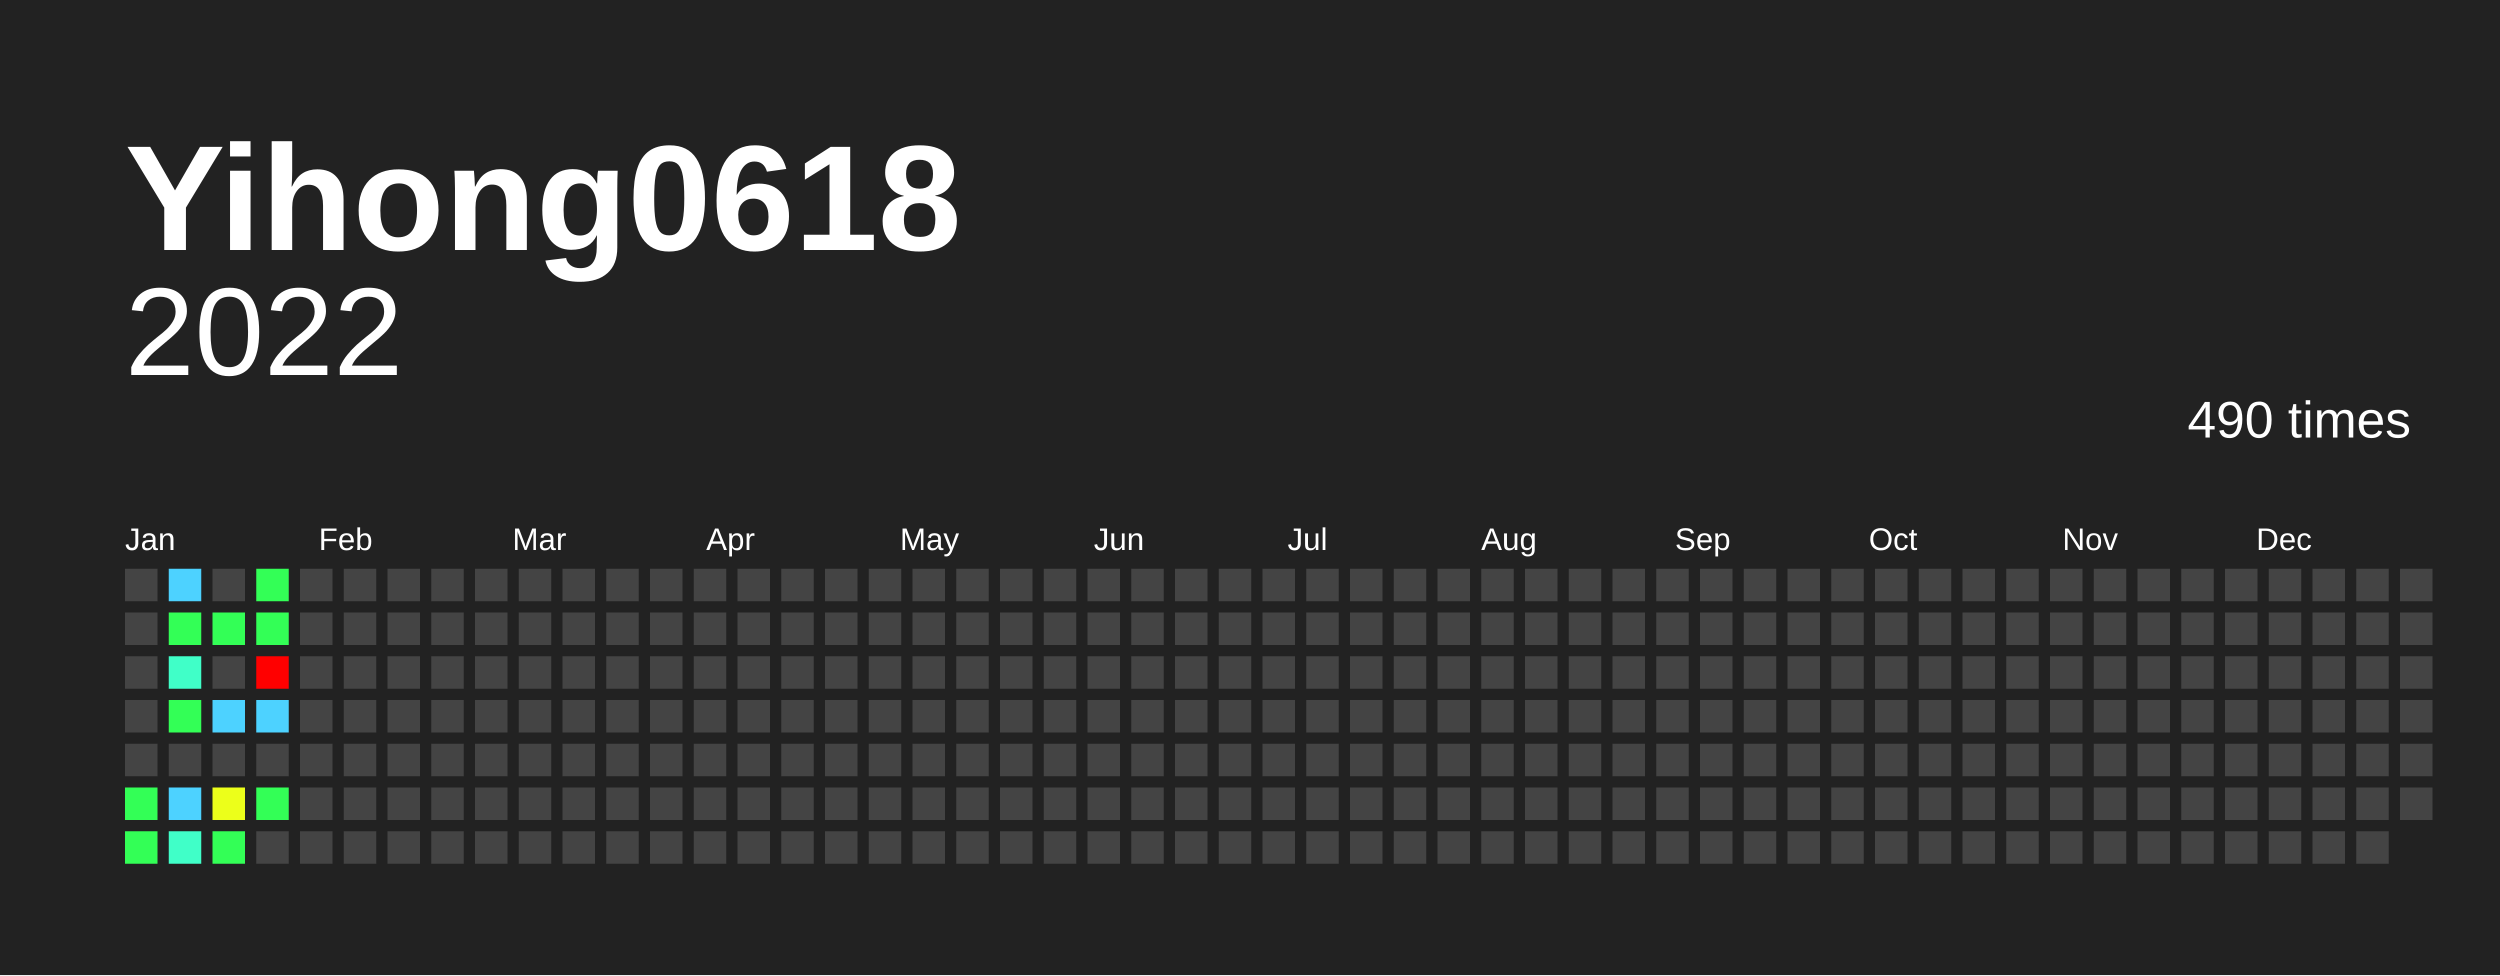
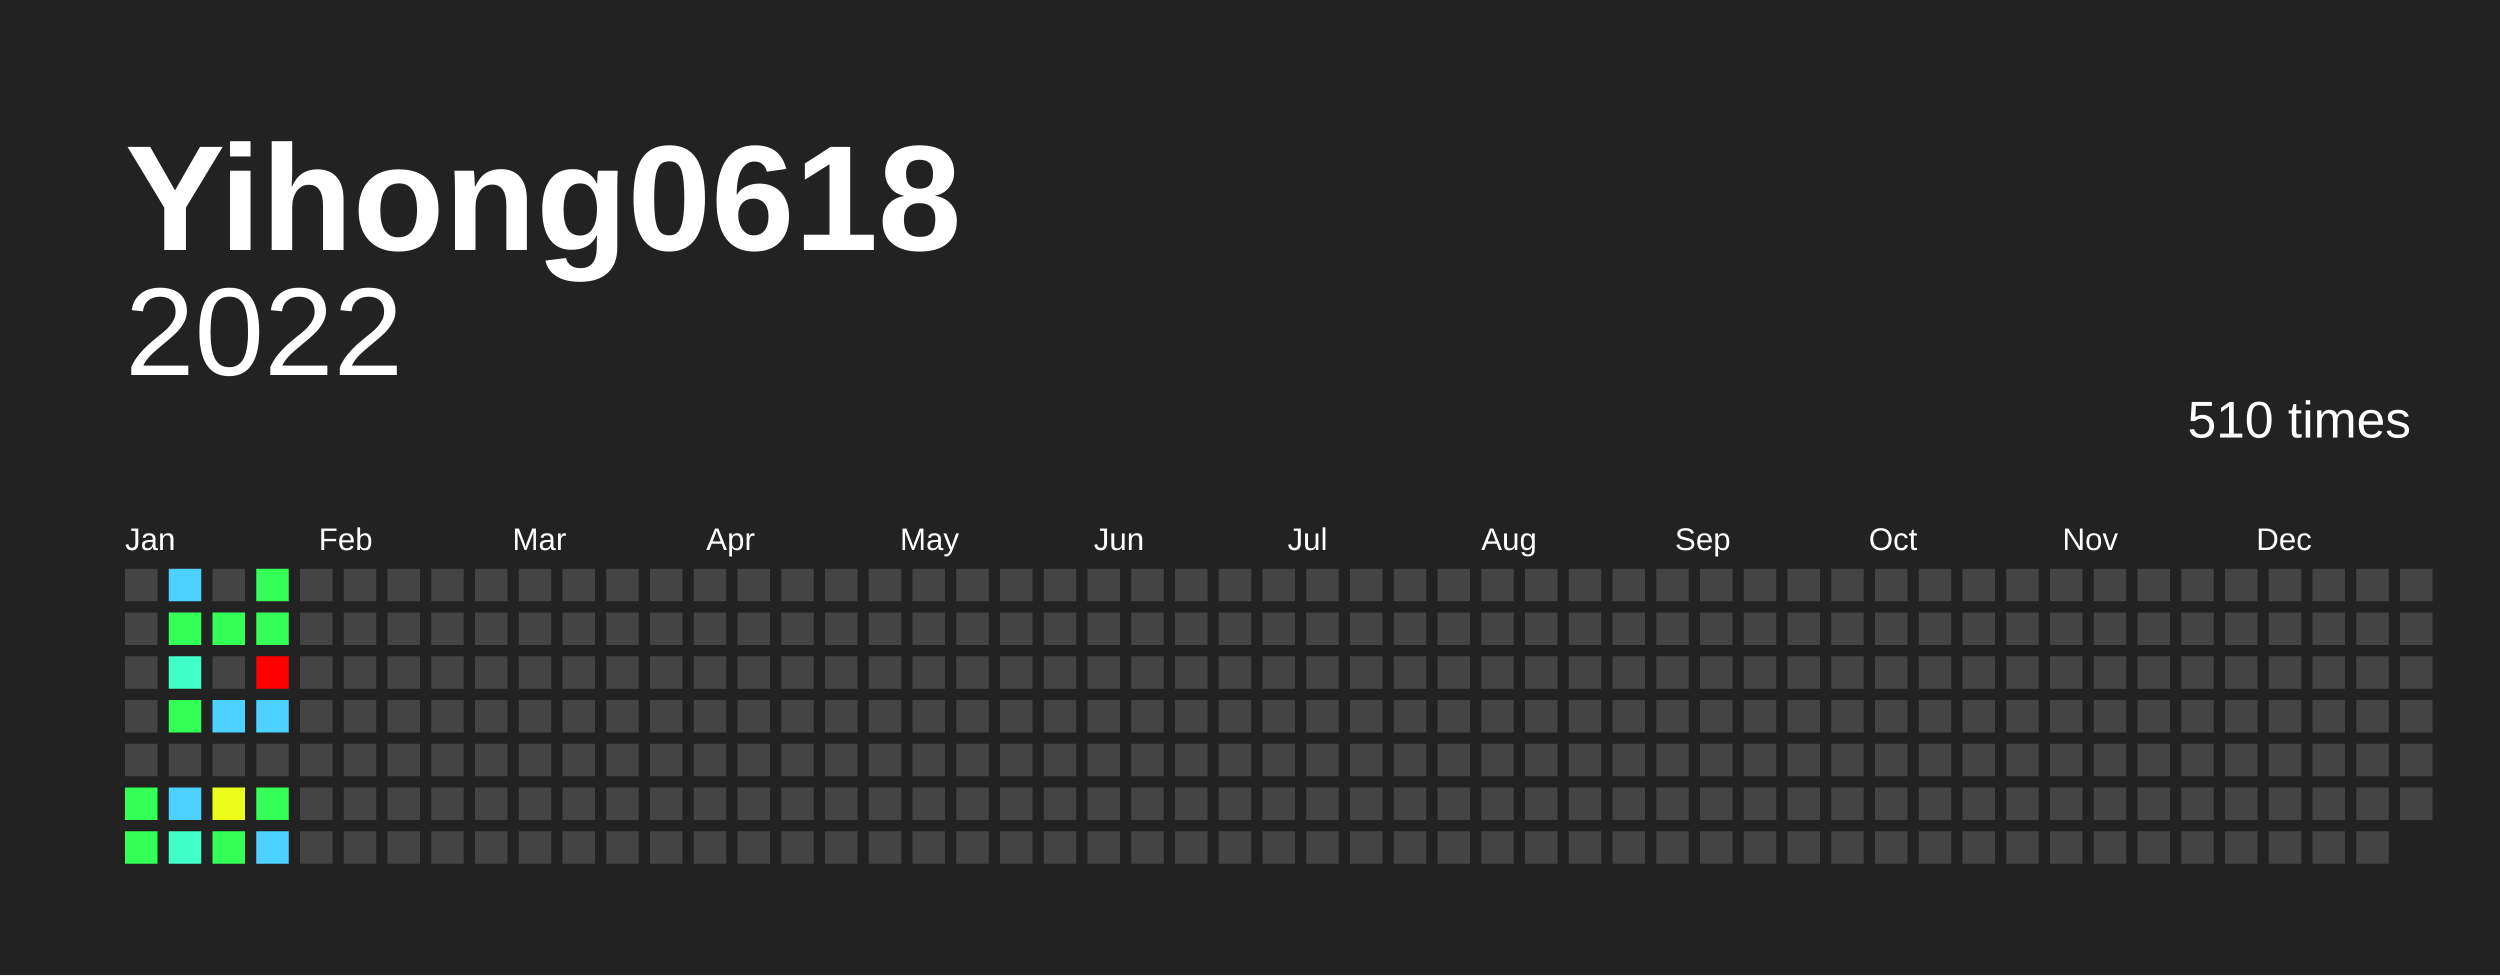
<svg xmlns="http://www.w3.org/2000/svg" baseProfile="full" height="78mm" version="1.1" viewBox="0,0,200,78" width="200mm">
  <defs />
  <rect fill="#222222" height="78" width="200" x="0" y="0" />
  <text fill="#FFFFFF" style="font-size:12px; font-family:Arial; font-weight:bold;" x="10" y="20">Yihong0618</text>
  <text alignment-baseline="hanging" fill="#FFFFFF" style="font-size:10.0px; font-family:Arial;" x="10" y="30">2022</text>
-   <text alignment-baseline="hanging" fill="#FFFFFF" style="font-size:4.125px; font-family:Arial;" x="175" y="35">490 times</text>
+   <text alignment-baseline="hanging" fill="#FFFFFF" style="font-size:4.125px; font-family:Arial;" x="175" y="35">510 times</text>
  <text fill="#FFFFFF" style="font-size:2.5px; font-family:Arial" x="10.0" y="44">Jan</text>
  <text fill="#FFFFFF" style="font-size:2.5px; font-family:Arial" x="25.5" y="44">Feb</text>
  <text fill="#FFFFFF" style="font-size:2.5px; font-family:Arial" x="41.0" y="44">Mar</text>
  <text fill="#FFFFFF" style="font-size:2.5px; font-family:Arial" x="56.5" y="44">Apr</text>
  <text fill="#FFFFFF" style="font-size:2.5px; font-family:Arial" x="72.0" y="44">May</text>
  <text fill="#FFFFFF" style="font-size:2.5px; font-family:Arial" x="87.5" y="44">Jun</text>
  <text fill="#FFFFFF" style="font-size:2.5px; font-family:Arial" x="103.0" y="44">Jul</text>
  <text fill="#FFFFFF" style="font-size:2.5px; font-family:Arial" x="118.5" y="44">Aug</text>
  <text fill="#FFFFFF" style="font-size:2.5px; font-family:Arial" x="134.0" y="44">Sep</text>
  <text fill="#FFFFFF" style="font-size:2.5px; font-family:Arial" x="149.5" y="44">Oct</text>
  <text fill="#FFFFFF" style="font-size:2.5px; font-family:Arial" x="165.0" y="44">Nov</text>
  <text fill="#FFFFFF" style="font-size:2.5px; font-family:Arial" x="180.5" y="44">Dec</text>
  <rect fill="#444444" height="2.6" width="2.6" x="10.0" y="45.5" />
  <rect fill="#444444" height="2.6" width="2.6" x="10.0" y="49.0" />
  <rect fill="#444444" height="2.6" width="2.6" x="10.0" y="52.5" />
  <rect fill="#444444" height="2.6" width="2.6" x="10.0" y="56.0" />
  <rect fill="#444444" height="2.6" width="2.6" x="10.0" y="59.5" />
  <rect fill="#33ff56" height="2.6" width="2.6" x="10.0" y="63.0" />
  <rect fill="#33ff56" height="2.6" width="2.6" x="10.0" y="66.5" />
  <rect fill="#4dd2ff" height="2.6" width="2.6" x="13.5" y="45.5" />
  <rect fill="#33ff56" height="2.6" width="2.6" x="13.5" y="49.0" />
  <rect fill="#40ffc8" height="2.6" width="2.6" x="13.5" y="52.5" />
  <rect fill="#33ff56" height="2.6" width="2.6" x="13.5" y="56.0" />
  <rect fill="#444444" height="2.6" width="2.6" x="13.5" y="59.5" />
  <rect fill="#4dd2ff" height="2.6" width="2.6" x="13.5" y="63.0" />
  <rect fill="#40ffc8" height="2.6" width="2.6" x="13.5" y="66.5" />
  <rect fill="#444444" height="2.6" width="2.6" x="17.0" y="45.5" />
  <rect fill="#33ff56" height="2.6" width="2.6" x="17.0" y="49.0" />
  <rect fill="#444444" height="2.6" width="2.6" x="17.0" y="52.5" />
  <rect fill="#4dd2ff" height="2.6" width="2.6" x="17.0" y="56.0" />
  <rect fill="#444444" height="2.6" width="2.6" x="17.0" y="59.5" />
  <rect fill="#ecff1a" height="2.6" width="2.6" x="17.0" y="63.0" />
  <rect fill="#33ff56" height="2.6" width="2.6" x="17.0" y="66.5" />
  <rect fill="#33ff56" height="2.6" width="2.6" x="20.5" y="45.5" />
  <rect fill="#33ff56" height="2.6" width="2.6" x="20.5" y="49.0" />
  <rect fill="red" height="2.6" width="2.6" x="20.5" y="52.5" />
  <rect fill="#4dd2ff" height="2.6" width="2.6" x="20.5" y="56.0" />
  <rect fill="#444444" height="2.6" width="2.6" x="20.5" y="59.5" />
  <rect fill="#33ff56" height="2.6" width="2.6" x="20.5" y="63.0" />
-   <rect fill="#444444" height="2.6" width="2.6" x="20.5" y="66.5" />
+   <rect fill="#4dd2ff" height="2.6" width="2.6" x="20.5" y="66.5" />
  <rect fill="#444444" height="2.6" width="2.6" x="24.0" y="45.5" />
  <rect fill="#444444" height="2.6" width="2.6" x="24.0" y="49.0" />
  <rect fill="#444444" height="2.6" width="2.6" x="24.0" y="52.5" />
  <rect fill="#444444" height="2.6" width="2.6" x="24.0" y="56.0" />
  <rect fill="#444444" height="2.6" width="2.6" x="24.0" y="59.5" />
  <rect fill="#444444" height="2.6" width="2.6" x="24.0" y="63.0" />
  <rect fill="#444444" height="2.6" width="2.6" x="24.0" y="66.5" />
  <rect fill="#444444" height="2.6" width="2.6" x="27.5" y="45.5" />
  <rect fill="#444444" height="2.6" width="2.6" x="27.5" y="49.0" />
  <rect fill="#444444" height="2.6" width="2.6" x="27.5" y="52.5" />
  <rect fill="#444444" height="2.6" width="2.6" x="27.5" y="56.0" />
  <rect fill="#444444" height="2.6" width="2.6" x="27.5" y="59.5" />
  <rect fill="#444444" height="2.6" width="2.6" x="27.5" y="63.0" />
  <rect fill="#444444" height="2.6" width="2.6" x="27.5" y="66.5" />
  <rect fill="#444444" height="2.6" width="2.6" x="31.0" y="45.5" />
  <rect fill="#444444" height="2.6" width="2.6" x="31.0" y="49.0" />
  <rect fill="#444444" height="2.6" width="2.6" x="31.0" y="52.5" />
  <rect fill="#444444" height="2.6" width="2.6" x="31.0" y="56.0" />
  <rect fill="#444444" height="2.6" width="2.6" x="31.0" y="59.5" />
  <rect fill="#444444" height="2.6" width="2.6" x="31.0" y="63.0" />
  <rect fill="#444444" height="2.6" width="2.6" x="31.0" y="66.5" />
  <rect fill="#444444" height="2.6" width="2.6" x="34.5" y="45.5" />
  <rect fill="#444444" height="2.6" width="2.6" x="34.5" y="49.0" />
  <rect fill="#444444" height="2.6" width="2.6" x="34.5" y="52.5" />
  <rect fill="#444444" height="2.6" width="2.6" x="34.5" y="56.0" />
  <rect fill="#444444" height="2.6" width="2.6" x="34.5" y="59.5" />
  <rect fill="#444444" height="2.6" width="2.6" x="34.5" y="63.0" />
  <rect fill="#444444" height="2.6" width="2.6" x="34.5" y="66.5" />
  <rect fill="#444444" height="2.6" width="2.6" x="38.0" y="45.5" />
  <rect fill="#444444" height="2.6" width="2.6" x="38.0" y="49.0" />
  <rect fill="#444444" height="2.6" width="2.6" x="38.0" y="52.5" />
  <rect fill="#444444" height="2.6" width="2.6" x="38.0" y="56.0" />
  <rect fill="#444444" height="2.6" width="2.6" x="38.0" y="59.5" />
  <rect fill="#444444" height="2.6" width="2.6" x="38.0" y="63.0" />
  <rect fill="#444444" height="2.6" width="2.6" x="38.0" y="66.5" />
  <rect fill="#444444" height="2.6" width="2.6" x="41.5" y="45.5" />
  <rect fill="#444444" height="2.6" width="2.6" x="41.5" y="49.0" />
  <rect fill="#444444" height="2.6" width="2.6" x="41.5" y="52.5" />
  <rect fill="#444444" height="2.6" width="2.6" x="41.5" y="56.0" />
  <rect fill="#444444" height="2.6" width="2.6" x="41.5" y="59.5" />
  <rect fill="#444444" height="2.6" width="2.6" x="41.5" y="63.0" />
  <rect fill="#444444" height="2.6" width="2.6" x="41.5" y="66.5" />
  <rect fill="#444444" height="2.6" width="2.6" x="45.0" y="45.5" />
  <rect fill="#444444" height="2.6" width="2.6" x="45.0" y="49.0" />
  <rect fill="#444444" height="2.6" width="2.6" x="45.0" y="52.5" />
  <rect fill="#444444" height="2.6" width="2.6" x="45.0" y="56.0" />
  <rect fill="#444444" height="2.6" width="2.6" x="45.0" y="59.5" />
  <rect fill="#444444" height="2.6" width="2.6" x="45.0" y="63.0" />
  <rect fill="#444444" height="2.6" width="2.6" x="45.0" y="66.5" />
  <rect fill="#444444" height="2.6" width="2.6" x="48.5" y="45.5" />
  <rect fill="#444444" height="2.6" width="2.6" x="48.5" y="49.0" />
  <rect fill="#444444" height="2.6" width="2.6" x="48.5" y="52.5" />
  <rect fill="#444444" height="2.6" width="2.6" x="48.5" y="56.0" />
  <rect fill="#444444" height="2.6" width="2.6" x="48.5" y="59.5" />
  <rect fill="#444444" height="2.6" width="2.6" x="48.5" y="63.0" />
  <rect fill="#444444" height="2.6" width="2.6" x="48.5" y="66.5" />
  <rect fill="#444444" height="2.6" width="2.6" x="52.0" y="45.5" />
  <rect fill="#444444" height="2.6" width="2.6" x="52.0" y="49.0" />
  <rect fill="#444444" height="2.6" width="2.6" x="52.0" y="52.5" />
  <rect fill="#444444" height="2.6" width="2.6" x="52.0" y="56.0" />
  <rect fill="#444444" height="2.6" width="2.6" x="52.0" y="59.5" />
  <rect fill="#444444" height="2.6" width="2.6" x="52.0" y="63.0" />
  <rect fill="#444444" height="2.6" width="2.6" x="52.0" y="66.5" />
  <rect fill="#444444" height="2.6" width="2.6" x="55.5" y="45.5" />
  <rect fill="#444444" height="2.6" width="2.6" x="55.5" y="49.0" />
  <rect fill="#444444" height="2.6" width="2.6" x="55.5" y="52.5" />
  <rect fill="#444444" height="2.6" width="2.6" x="55.5" y="56.0" />
  <rect fill="#444444" height="2.6" width="2.6" x="55.5" y="59.5" />
  <rect fill="#444444" height="2.6" width="2.6" x="55.5" y="63.0" />
  <rect fill="#444444" height="2.6" width="2.6" x="55.5" y="66.5" />
  <rect fill="#444444" height="2.6" width="2.6" x="59.0" y="45.5" />
  <rect fill="#444444" height="2.6" width="2.6" x="59.0" y="49.0" />
  <rect fill="#444444" height="2.6" width="2.6" x="59.0" y="52.5" />
  <rect fill="#444444" height="2.6" width="2.6" x="59.0" y="56.0" />
  <rect fill="#444444" height="2.6" width="2.6" x="59.0" y="59.5" />
  <rect fill="#444444" height="2.6" width="2.6" x="59.0" y="63.0" />
  <rect fill="#444444" height="2.6" width="2.6" x="59.0" y="66.5" />
  <rect fill="#444444" height="2.6" width="2.6" x="62.5" y="45.5" />
  <rect fill="#444444" height="2.6" width="2.6" x="62.5" y="49.0" />
  <rect fill="#444444" height="2.6" width="2.6" x="62.5" y="52.5" />
  <rect fill="#444444" height="2.6" width="2.6" x="62.5" y="56.0" />
  <rect fill="#444444" height="2.6" width="2.6" x="62.5" y="59.5" />
  <rect fill="#444444" height="2.6" width="2.6" x="62.5" y="63.0" />
  <rect fill="#444444" height="2.6" width="2.6" x="62.5" y="66.5" />
  <rect fill="#444444" height="2.6" width="2.6" x="66.0" y="45.5" />
  <rect fill="#444444" height="2.6" width="2.6" x="66.0" y="49.0" />
  <rect fill="#444444" height="2.6" width="2.6" x="66.0" y="52.5" />
  <rect fill="#444444" height="2.6" width="2.6" x="66.0" y="56.0" />
  <rect fill="#444444" height="2.6" width="2.6" x="66.0" y="59.5" />
  <rect fill="#444444" height="2.6" width="2.6" x="66.0" y="63.0" />
  <rect fill="#444444" height="2.6" width="2.6" x="66.0" y="66.5" />
  <rect fill="#444444" height="2.6" width="2.6" x="69.5" y="45.5" />
  <rect fill="#444444" height="2.6" width="2.6" x="69.5" y="49.0" />
  <rect fill="#444444" height="2.6" width="2.6" x="69.5" y="52.5" />
  <rect fill="#444444" height="2.6" width="2.6" x="69.5" y="56.0" />
  <rect fill="#444444" height="2.6" width="2.6" x="69.5" y="59.5" />
  <rect fill="#444444" height="2.6" width="2.6" x="69.5" y="63.0" />
  <rect fill="#444444" height="2.6" width="2.6" x="69.5" y="66.5" />
  <rect fill="#444444" height="2.6" width="2.6" x="73.0" y="45.5" />
  <rect fill="#444444" height="2.6" width="2.6" x="73.0" y="49.0" />
  <rect fill="#444444" height="2.6" width="2.6" x="73.0" y="52.5" />
  <rect fill="#444444" height="2.6" width="2.6" x="73.0" y="56.0" />
  <rect fill="#444444" height="2.6" width="2.6" x="73.0" y="59.5" />
  <rect fill="#444444" height="2.6" width="2.6" x="73.0" y="63.0" />
  <rect fill="#444444" height="2.6" width="2.6" x="73.0" y="66.5" />
  <rect fill="#444444" height="2.6" width="2.6" x="76.5" y="45.5" />
  <rect fill="#444444" height="2.6" width="2.6" x="76.5" y="49.0" />
  <rect fill="#444444" height="2.6" width="2.6" x="76.5" y="52.5" />
  <rect fill="#444444" height="2.6" width="2.6" x="76.5" y="56.0" />
  <rect fill="#444444" height="2.6" width="2.6" x="76.5" y="59.5" />
  <rect fill="#444444" height="2.6" width="2.6" x="76.5" y="63.0" />
  <rect fill="#444444" height="2.6" width="2.6" x="76.5" y="66.5" />
  <rect fill="#444444" height="2.6" width="2.6" x="80.0" y="45.5" />
  <rect fill="#444444" height="2.6" width="2.6" x="80.0" y="49.0" />
  <rect fill="#444444" height="2.6" width="2.6" x="80.0" y="52.5" />
  <rect fill="#444444" height="2.6" width="2.6" x="80.0" y="56.0" />
  <rect fill="#444444" height="2.6" width="2.6" x="80.0" y="59.5" />
  <rect fill="#444444" height="2.6" width="2.6" x="80.0" y="63.0" />
  <rect fill="#444444" height="2.6" width="2.6" x="80.0" y="66.5" />
  <rect fill="#444444" height="2.6" width="2.6" x="83.5" y="45.5" />
  <rect fill="#444444" height="2.6" width="2.6" x="83.5" y="49.0" />
  <rect fill="#444444" height="2.6" width="2.6" x="83.5" y="52.5" />
  <rect fill="#444444" height="2.6" width="2.6" x="83.5" y="56.0" />
  <rect fill="#444444" height="2.6" width="2.6" x="83.5" y="59.5" />
  <rect fill="#444444" height="2.6" width="2.6" x="83.5" y="63.0" />
  <rect fill="#444444" height="2.6" width="2.6" x="83.5" y="66.5" />
  <rect fill="#444444" height="2.6" width="2.6" x="87.0" y="45.5" />
  <rect fill="#444444" height="2.6" width="2.6" x="87.0" y="49.0" />
  <rect fill="#444444" height="2.6" width="2.6" x="87.0" y="52.5" />
  <rect fill="#444444" height="2.6" width="2.6" x="87.0" y="56.0" />
  <rect fill="#444444" height="2.6" width="2.6" x="87.0" y="59.5" />
  <rect fill="#444444" height="2.6" width="2.6" x="87.0" y="63.0" />
  <rect fill="#444444" height="2.6" width="2.6" x="87.0" y="66.5" />
  <rect fill="#444444" height="2.6" width="2.6" x="90.5" y="45.5" />
  <rect fill="#444444" height="2.6" width="2.6" x="90.5" y="49.0" />
  <rect fill="#444444" height="2.6" width="2.6" x="90.5" y="52.5" />
  <rect fill="#444444" height="2.6" width="2.6" x="90.5" y="56.0" />
  <rect fill="#444444" height="2.6" width="2.6" x="90.5" y="59.5" />
  <rect fill="#444444" height="2.6" width="2.6" x="90.5" y="63.0" />
  <rect fill="#444444" height="2.6" width="2.6" x="90.5" y="66.5" />
  <rect fill="#444444" height="2.6" width="2.6" x="94.0" y="45.5" />
  <rect fill="#444444" height="2.6" width="2.6" x="94.0" y="49.0" />
  <rect fill="#444444" height="2.6" width="2.6" x="94.0" y="52.5" />
  <rect fill="#444444" height="2.6" width="2.6" x="94.0" y="56.0" />
  <rect fill="#444444" height="2.6" width="2.6" x="94.0" y="59.5" />
  <rect fill="#444444" height="2.6" width="2.6" x="94.0" y="63.0" />
  <rect fill="#444444" height="2.6" width="2.6" x="94.0" y="66.5" />
  <rect fill="#444444" height="2.6" width="2.6" x="97.5" y="45.5" />
  <rect fill="#444444" height="2.6" width="2.6" x="97.5" y="49.0" />
  <rect fill="#444444" height="2.6" width="2.6" x="97.5" y="52.5" />
  <rect fill="#444444" height="2.6" width="2.6" x="97.5" y="56.0" />
  <rect fill="#444444" height="2.6" width="2.6" x="97.5" y="59.5" />
  <rect fill="#444444" height="2.6" width="2.6" x="97.5" y="63.0" />
  <rect fill="#444444" height="2.6" width="2.6" x="97.5" y="66.5" />
  <rect fill="#444444" height="2.6" width="2.6" x="101.0" y="45.5" />
  <rect fill="#444444" height="2.6" width="2.6" x="101.0" y="49.0" />
  <rect fill="#444444" height="2.6" width="2.6" x="101.0" y="52.5" />
  <rect fill="#444444" height="2.6" width="2.6" x="101.0" y="56.0" />
  <rect fill="#444444" height="2.6" width="2.6" x="101.0" y="59.5" />
  <rect fill="#444444" height="2.6" width="2.6" x="101.0" y="63.0" />
  <rect fill="#444444" height="2.6" width="2.6" x="101.0" y="66.5" />
  <rect fill="#444444" height="2.6" width="2.6" x="104.5" y="45.5" />
  <rect fill="#444444" height="2.6" width="2.6" x="104.5" y="49.0" />
  <rect fill="#444444" height="2.6" width="2.6" x="104.5" y="52.5" />
  <rect fill="#444444" height="2.6" width="2.6" x="104.5" y="56.0" />
  <rect fill="#444444" height="2.6" width="2.6" x="104.5" y="59.5" />
  <rect fill="#444444" height="2.6" width="2.6" x="104.5" y="63.0" />
  <rect fill="#444444" height="2.6" width="2.6" x="104.5" y="66.5" />
  <rect fill="#444444" height="2.6" width="2.6" x="108.0" y="45.5" />
  <rect fill="#444444" height="2.6" width="2.6" x="108.0" y="49.0" />
  <rect fill="#444444" height="2.6" width="2.6" x="108.0" y="52.5" />
  <rect fill="#444444" height="2.6" width="2.6" x="108.0" y="56.0" />
  <rect fill="#444444" height="2.6" width="2.6" x="108.0" y="59.5" />
  <rect fill="#444444" height="2.6" width="2.6" x="108.0" y="63.0" />
  <rect fill="#444444" height="2.6" width="2.6" x="108.0" y="66.5" />
  <rect fill="#444444" height="2.6" width="2.6" x="111.5" y="45.5" />
  <rect fill="#444444" height="2.6" width="2.6" x="111.5" y="49.0" />
  <rect fill="#444444" height="2.6" width="2.6" x="111.5" y="52.5" />
  <rect fill="#444444" height="2.6" width="2.6" x="111.5" y="56.0" />
  <rect fill="#444444" height="2.6" width="2.6" x="111.5" y="59.5" />
  <rect fill="#444444" height="2.6" width="2.6" x="111.5" y="63.0" />
  <rect fill="#444444" height="2.6" width="2.6" x="111.5" y="66.5" />
  <rect fill="#444444" height="2.6" width="2.6" x="115.0" y="45.5" />
  <rect fill="#444444" height="2.6" width="2.6" x="115.0" y="49.0" />
  <rect fill="#444444" height="2.6" width="2.6" x="115.0" y="52.5" />
  <rect fill="#444444" height="2.6" width="2.6" x="115.0" y="56.0" />
  <rect fill="#444444" height="2.6" width="2.6" x="115.0" y="59.5" />
  <rect fill="#444444" height="2.6" width="2.6" x="115.0" y="63.0" />
  <rect fill="#444444" height="2.6" width="2.6" x="115.0" y="66.5" />
  <rect fill="#444444" height="2.6" width="2.6" x="118.5" y="45.5" />
  <rect fill="#444444" height="2.6" width="2.6" x="118.5" y="49.0" />
  <rect fill="#444444" height="2.6" width="2.6" x="118.5" y="52.5" />
  <rect fill="#444444" height="2.6" width="2.6" x="118.5" y="56.0" />
  <rect fill="#444444" height="2.6" width="2.6" x="118.5" y="59.5" />
  <rect fill="#444444" height="2.6" width="2.6" x="118.5" y="63.0" />
  <rect fill="#444444" height="2.6" width="2.6" x="118.5" y="66.5" />
  <rect fill="#444444" height="2.6" width="2.6" x="122.0" y="45.5" />
  <rect fill="#444444" height="2.6" width="2.6" x="122.0" y="49.0" />
  <rect fill="#444444" height="2.6" width="2.6" x="122.0" y="52.5" />
  <rect fill="#444444" height="2.6" width="2.6" x="122.0" y="56.0" />
  <rect fill="#444444" height="2.6" width="2.6" x="122.0" y="59.5" />
  <rect fill="#444444" height="2.6" width="2.6" x="122.0" y="63.0" />
  <rect fill="#444444" height="2.6" width="2.6" x="122.0" y="66.5" />
  <rect fill="#444444" height="2.6" width="2.6" x="125.5" y="45.5" />
  <rect fill="#444444" height="2.6" width="2.6" x="125.5" y="49.0" />
  <rect fill="#444444" height="2.6" width="2.6" x="125.5" y="52.5" />
  <rect fill="#444444" height="2.6" width="2.6" x="125.5" y="56.0" />
  <rect fill="#444444" height="2.6" width="2.6" x="125.5" y="59.5" />
  <rect fill="#444444" height="2.6" width="2.6" x="125.5" y="63.0" />
  <rect fill="#444444" height="2.6" width="2.6" x="125.5" y="66.5" />
  <rect fill="#444444" height="2.6" width="2.6" x="129.0" y="45.5" />
  <rect fill="#444444" height="2.6" width="2.6" x="129.0" y="49.0" />
  <rect fill="#444444" height="2.6" width="2.6" x="129.0" y="52.5" />
  <rect fill="#444444" height="2.6" width="2.6" x="129.0" y="56.0" />
  <rect fill="#444444" height="2.6" width="2.6" x="129.0" y="59.5" />
  <rect fill="#444444" height="2.6" width="2.6" x="129.0" y="63.0" />
  <rect fill="#444444" height="2.6" width="2.6" x="129.0" y="66.5" />
  <rect fill="#444444" height="2.6" width="2.6" x="132.5" y="45.5" />
  <rect fill="#444444" height="2.6" width="2.6" x="132.5" y="49.0" />
  <rect fill="#444444" height="2.6" width="2.6" x="132.5" y="52.5" />
  <rect fill="#444444" height="2.6" width="2.6" x="132.5" y="56.0" />
  <rect fill="#444444" height="2.6" width="2.6" x="132.5" y="59.5" />
  <rect fill="#444444" height="2.6" width="2.6" x="132.5" y="63.0" />
  <rect fill="#444444" height="2.6" width="2.6" x="132.5" y="66.5" />
  <rect fill="#444444" height="2.6" width="2.6" x="136.0" y="45.5" />
  <rect fill="#444444" height="2.6" width="2.6" x="136.0" y="49.0" />
  <rect fill="#444444" height="2.6" width="2.6" x="136.0" y="52.5" />
  <rect fill="#444444" height="2.6" width="2.6" x="136.0" y="56.0" />
  <rect fill="#444444" height="2.6" width="2.6" x="136.0" y="59.5" />
  <rect fill="#444444" height="2.6" width="2.6" x="136.0" y="63.0" />
  <rect fill="#444444" height="2.6" width="2.6" x="136.0" y="66.5" />
  <rect fill="#444444" height="2.6" width="2.6" x="139.5" y="45.5" />
  <rect fill="#444444" height="2.6" width="2.6" x="139.5" y="49.0" />
  <rect fill="#444444" height="2.6" width="2.6" x="139.5" y="52.5" />
  <rect fill="#444444" height="2.6" width="2.6" x="139.5" y="56.0" />
  <rect fill="#444444" height="2.6" width="2.6" x="139.5" y="59.5" />
  <rect fill="#444444" height="2.6" width="2.6" x="139.5" y="63.0" />
  <rect fill="#444444" height="2.6" width="2.6" x="139.5" y="66.5" />
  <rect fill="#444444" height="2.6" width="2.6" x="143.0" y="45.5" />
  <rect fill="#444444" height="2.6" width="2.6" x="143.0" y="49.0" />
  <rect fill="#444444" height="2.6" width="2.6" x="143.0" y="52.5" />
  <rect fill="#444444" height="2.6" width="2.6" x="143.0" y="56.0" />
  <rect fill="#444444" height="2.6" width="2.6" x="143.0" y="59.5" />
  <rect fill="#444444" height="2.6" width="2.6" x="143.0" y="63.0" />
  <rect fill="#444444" height="2.6" width="2.6" x="143.0" y="66.5" />
  <rect fill="#444444" height="2.6" width="2.6" x="146.5" y="45.5" />
  <rect fill="#444444" height="2.6" width="2.6" x="146.5" y="49.0" />
  <rect fill="#444444" height="2.6" width="2.6" x="146.5" y="52.5" />
  <rect fill="#444444" height="2.6" width="2.6" x="146.5" y="56.0" />
  <rect fill="#444444" height="2.6" width="2.6" x="146.5" y="59.5" />
  <rect fill="#444444" height="2.6" width="2.6" x="146.5" y="63.0" />
  <rect fill="#444444" height="2.6" width="2.6" x="146.5" y="66.5" />
  <rect fill="#444444" height="2.6" width="2.6" x="150.0" y="45.5" />
  <rect fill="#444444" height="2.6" width="2.6" x="150.0" y="49.0" />
  <rect fill="#444444" height="2.6" width="2.6" x="150.0" y="52.5" />
  <rect fill="#444444" height="2.6" width="2.6" x="150.0" y="56.0" />
  <rect fill="#444444" height="2.6" width="2.6" x="150.0" y="59.5" />
  <rect fill="#444444" height="2.6" width="2.6" x="150.0" y="63.0" />
  <rect fill="#444444" height="2.6" width="2.6" x="150.0" y="66.5" />
  <rect fill="#444444" height="2.6" width="2.6" x="153.5" y="45.5" />
  <rect fill="#444444" height="2.6" width="2.6" x="153.5" y="49.0" />
  <rect fill="#444444" height="2.6" width="2.6" x="153.5" y="52.5" />
  <rect fill="#444444" height="2.6" width="2.6" x="153.5" y="56.0" />
  <rect fill="#444444" height="2.6" width="2.6" x="153.5" y="59.5" />
  <rect fill="#444444" height="2.6" width="2.6" x="153.5" y="63.0" />
  <rect fill="#444444" height="2.6" width="2.6" x="153.5" y="66.5" />
  <rect fill="#444444" height="2.6" width="2.6" x="157.0" y="45.5" />
  <rect fill="#444444" height="2.6" width="2.6" x="157.0" y="49.0" />
  <rect fill="#444444" height="2.6" width="2.6" x="157.0" y="52.5" />
  <rect fill="#444444" height="2.6" width="2.6" x="157.0" y="56.0" />
  <rect fill="#444444" height="2.6" width="2.6" x="157.0" y="59.5" />
  <rect fill="#444444" height="2.6" width="2.6" x="157.0" y="63.0" />
  <rect fill="#444444" height="2.6" width="2.6" x="157.0" y="66.5" />
  <rect fill="#444444" height="2.6" width="2.6" x="160.5" y="45.5" />
  <rect fill="#444444" height="2.6" width="2.6" x="160.5" y="49.0" />
  <rect fill="#444444" height="2.6" width="2.6" x="160.5" y="52.5" />
  <rect fill="#444444" height="2.6" width="2.6" x="160.5" y="56.0" />
  <rect fill="#444444" height="2.6" width="2.6" x="160.5" y="59.5" />
  <rect fill="#444444" height="2.6" width="2.6" x="160.5" y="63.0" />
  <rect fill="#444444" height="2.6" width="2.6" x="160.5" y="66.5" />
  <rect fill="#444444" height="2.6" width="2.6" x="164.0" y="45.5" />
  <rect fill="#444444" height="2.6" width="2.6" x="164.0" y="49.0" />
  <rect fill="#444444" height="2.6" width="2.6" x="164.0" y="52.5" />
  <rect fill="#444444" height="2.6" width="2.6" x="164.0" y="56.0" />
  <rect fill="#444444" height="2.6" width="2.6" x="164.0" y="59.5" />
  <rect fill="#444444" height="2.6" width="2.6" x="164.0" y="63.0" />
  <rect fill="#444444" height="2.6" width="2.6" x="164.0" y="66.5" />
  <rect fill="#444444" height="2.6" width="2.6" x="167.5" y="45.5" />
  <rect fill="#444444" height="2.6" width="2.6" x="167.5" y="49.0" />
  <rect fill="#444444" height="2.6" width="2.6" x="167.5" y="52.5" />
  <rect fill="#444444" height="2.6" width="2.6" x="167.5" y="56.0" />
  <rect fill="#444444" height="2.6" width="2.6" x="167.5" y="59.5" />
  <rect fill="#444444" height="2.6" width="2.6" x="167.5" y="63.0" />
  <rect fill="#444444" height="2.6" width="2.6" x="167.5" y="66.5" />
  <rect fill="#444444" height="2.6" width="2.6" x="171.0" y="45.5" />
  <rect fill="#444444" height="2.6" width="2.6" x="171.0" y="49.0" />
  <rect fill="#444444" height="2.6" width="2.6" x="171.0" y="52.5" />
  <rect fill="#444444" height="2.6" width="2.6" x="171.0" y="56.0" />
  <rect fill="#444444" height="2.6" width="2.6" x="171.0" y="59.5" />
  <rect fill="#444444" height="2.6" width="2.6" x="171.0" y="63.0" />
  <rect fill="#444444" height="2.6" width="2.6" x="171.0" y="66.5" />
  <rect fill="#444444" height="2.6" width="2.6" x="174.5" y="45.5" />
  <rect fill="#444444" height="2.6" width="2.6" x="174.5" y="49.0" />
  <rect fill="#444444" height="2.6" width="2.6" x="174.5" y="52.5" />
  <rect fill="#444444" height="2.6" width="2.6" x="174.5" y="56.0" />
  <rect fill="#444444" height="2.6" width="2.6" x="174.5" y="59.5" />
  <rect fill="#444444" height="2.6" width="2.6" x="174.5" y="63.0" />
  <rect fill="#444444" height="2.6" width="2.6" x="174.5" y="66.5" />
  <rect fill="#444444" height="2.6" width="2.6" x="178.0" y="45.5" />
  <rect fill="#444444" height="2.6" width="2.6" x="178.0" y="49.0" />
  <rect fill="#444444" height="2.6" width="2.6" x="178.0" y="52.5" />
  <rect fill="#444444" height="2.6" width="2.6" x="178.0" y="56.0" />
  <rect fill="#444444" height="2.6" width="2.6" x="178.0" y="59.5" />
  <rect fill="#444444" height="2.6" width="2.6" x="178.0" y="63.0" />
  <rect fill="#444444" height="2.6" width="2.6" x="178.0" y="66.5" />
  <rect fill="#444444" height="2.6" width="2.6" x="181.5" y="45.5" />
  <rect fill="#444444" height="2.6" width="2.6" x="181.5" y="49.0" />
  <rect fill="#444444" height="2.6" width="2.6" x="181.5" y="52.5" />
  <rect fill="#444444" height="2.6" width="2.6" x="181.5" y="56.0" />
  <rect fill="#444444" height="2.6" width="2.6" x="181.5" y="59.5" />
  <rect fill="#444444" height="2.6" width="2.6" x="181.5" y="63.0" />
  <rect fill="#444444" height="2.6" width="2.6" x="181.5" y="66.5" />
  <rect fill="#444444" height="2.6" width="2.6" x="185.0" y="45.5" />
  <rect fill="#444444" height="2.6" width="2.6" x="185.0" y="49.0" />
  <rect fill="#444444" height="2.6" width="2.6" x="185.0" y="52.5" />
  <rect fill="#444444" height="2.6" width="2.6" x="185.0" y="56.0" />
  <rect fill="#444444" height="2.6" width="2.6" x="185.0" y="59.5" />
  <rect fill="#444444" height="2.6" width="2.6" x="185.0" y="63.0" />
  <rect fill="#444444" height="2.6" width="2.6" x="185.0" y="66.5" />
  <rect fill="#444444" height="2.6" width="2.6" x="188.5" y="45.5" />
  <rect fill="#444444" height="2.6" width="2.6" x="188.5" y="49.0" />
  <rect fill="#444444" height="2.6" width="2.6" x="188.5" y="52.5" />
  <rect fill="#444444" height="2.6" width="2.6" x="188.5" y="56.0" />
  <rect fill="#444444" height="2.6" width="2.6" x="188.5" y="59.5" />
  <rect fill="#444444" height="2.6" width="2.6" x="188.5" y="63.0" />
  <rect fill="#444444" height="2.6" width="2.6" x="188.5" y="66.5" />
  <rect fill="#444444" height="2.6" width="2.6" x="192.0" y="45.5" />
  <rect fill="#444444" height="2.6" width="2.6" x="192.0" y="49.0" />
  <rect fill="#444444" height="2.6" width="2.6" x="192.0" y="52.5" />
  <rect fill="#444444" height="2.6" width="2.6" x="192.0" y="56.0" />
  <rect fill="#444444" height="2.6" width="2.6" x="192.0" y="59.5" />
  <rect fill="#444444" height="2.6" width="2.6" x="192.0" y="63.0" />
</svg>
